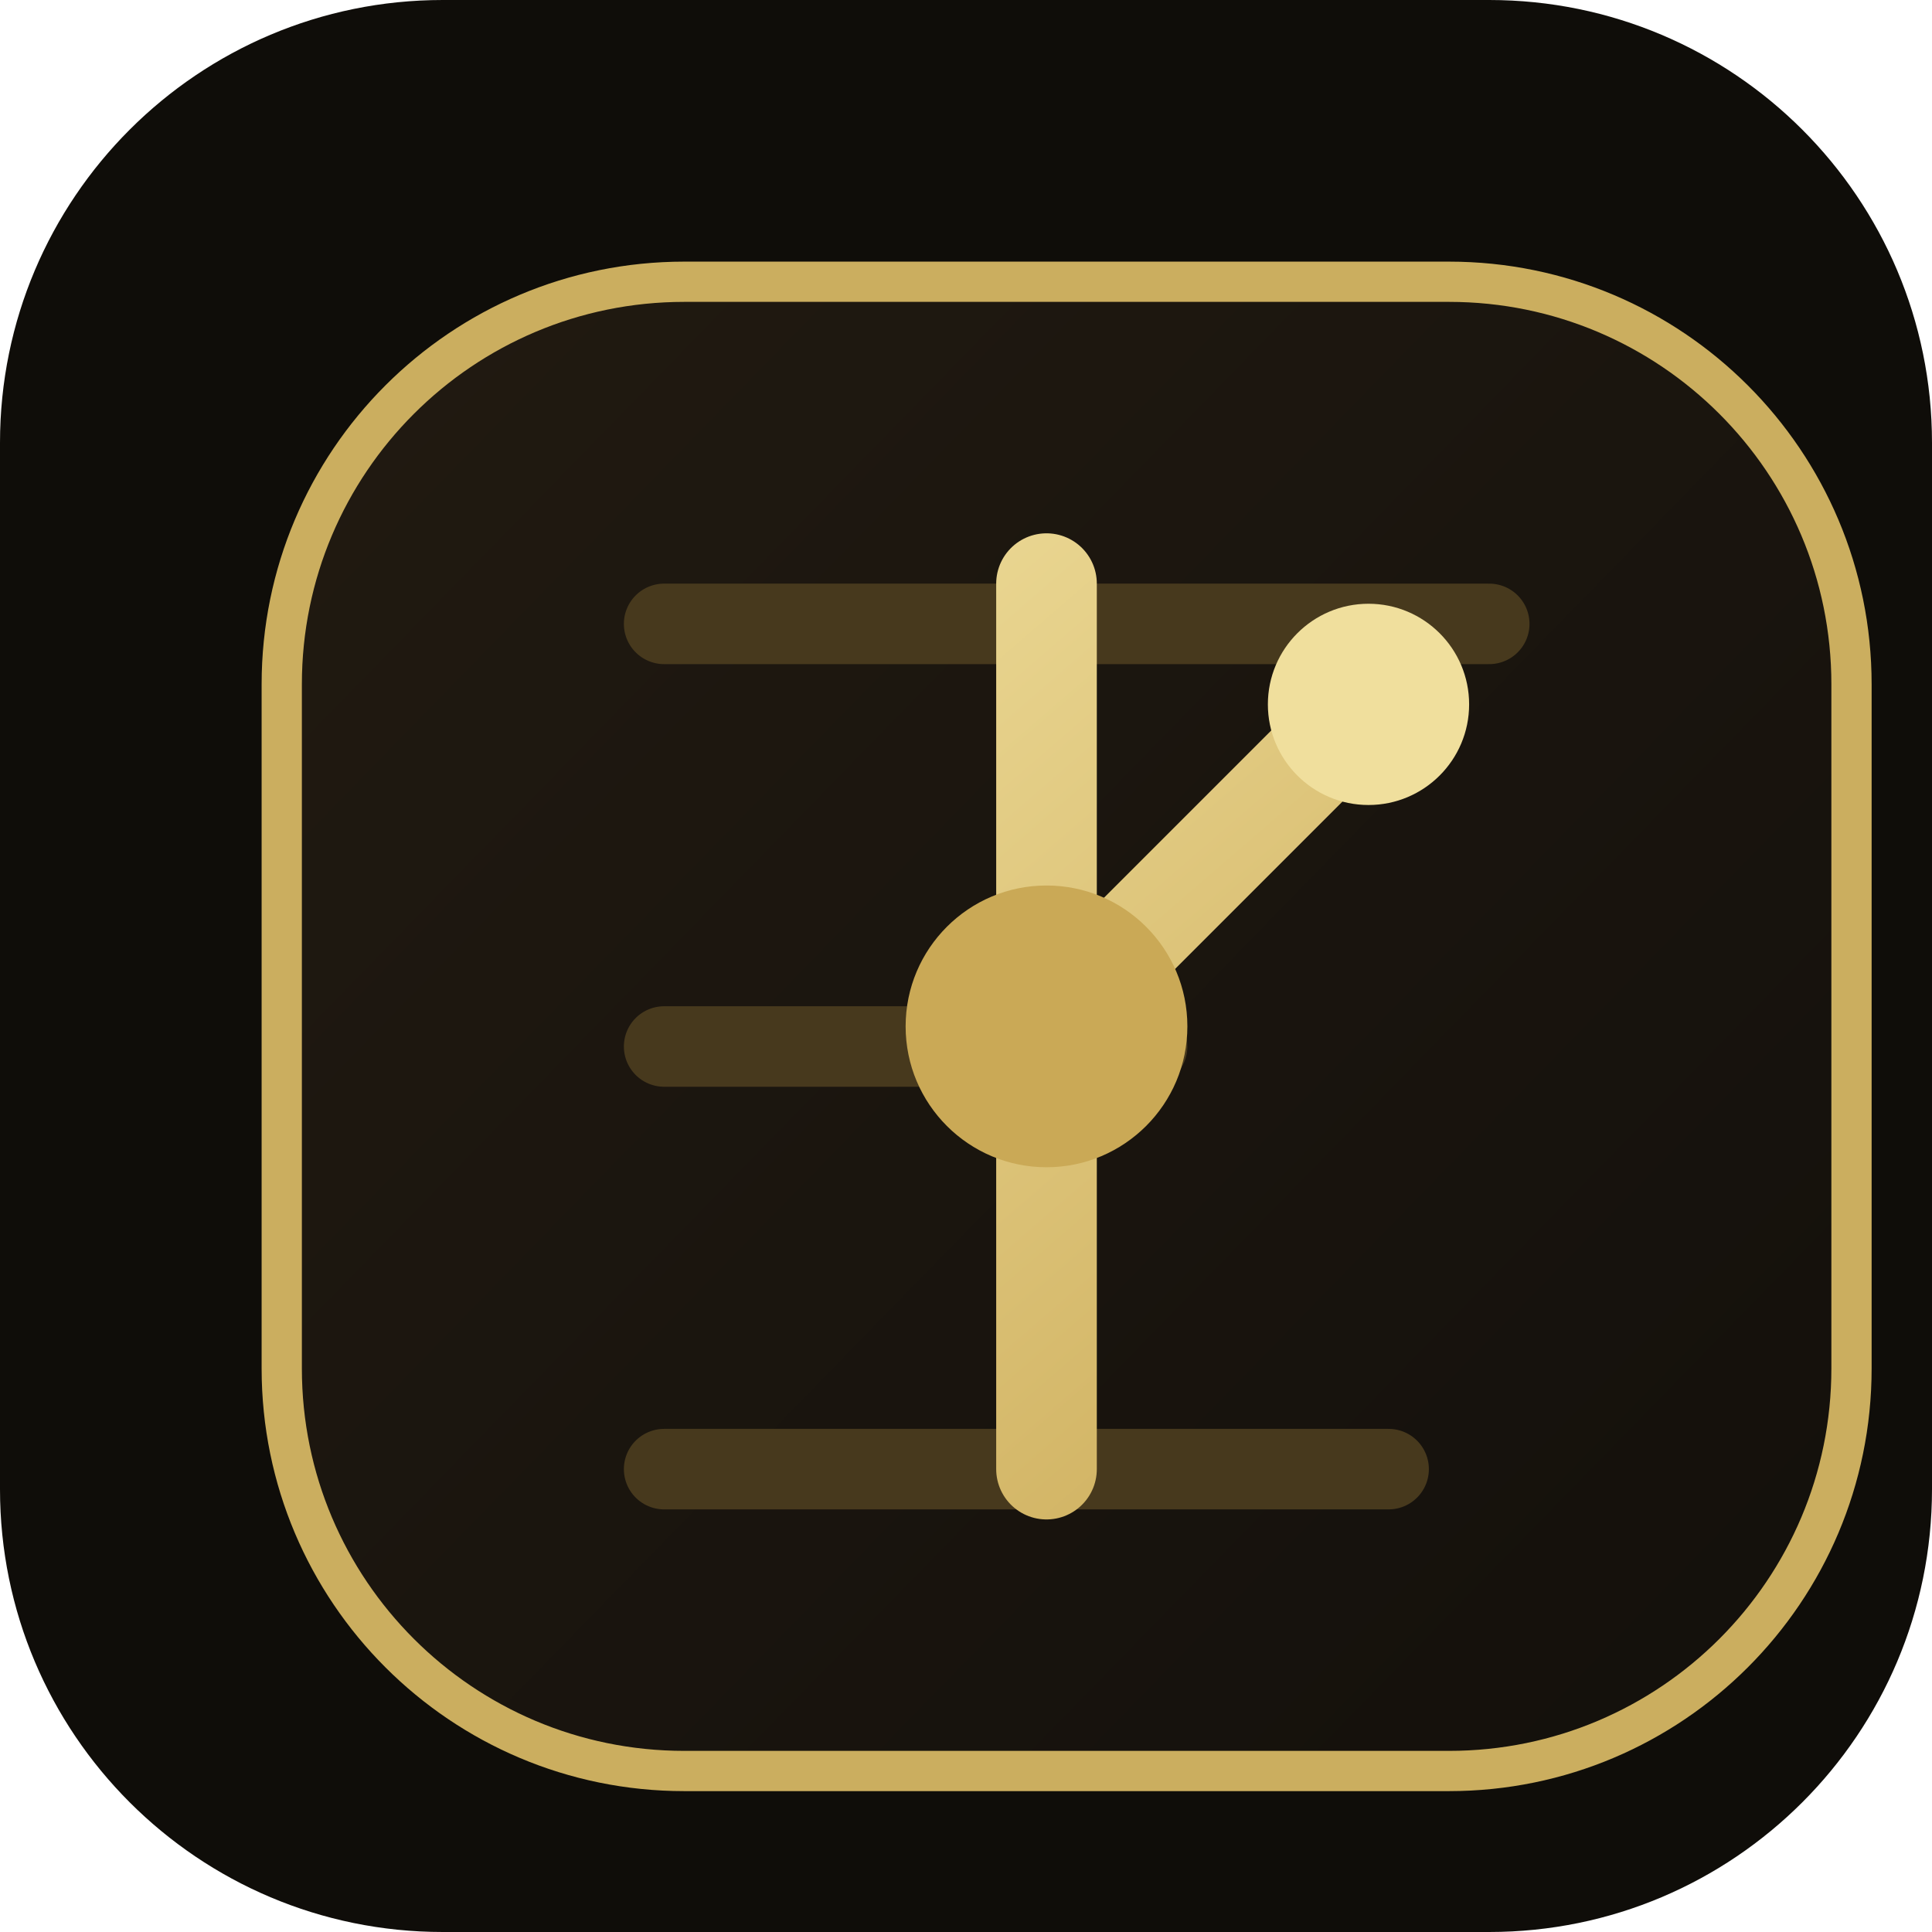
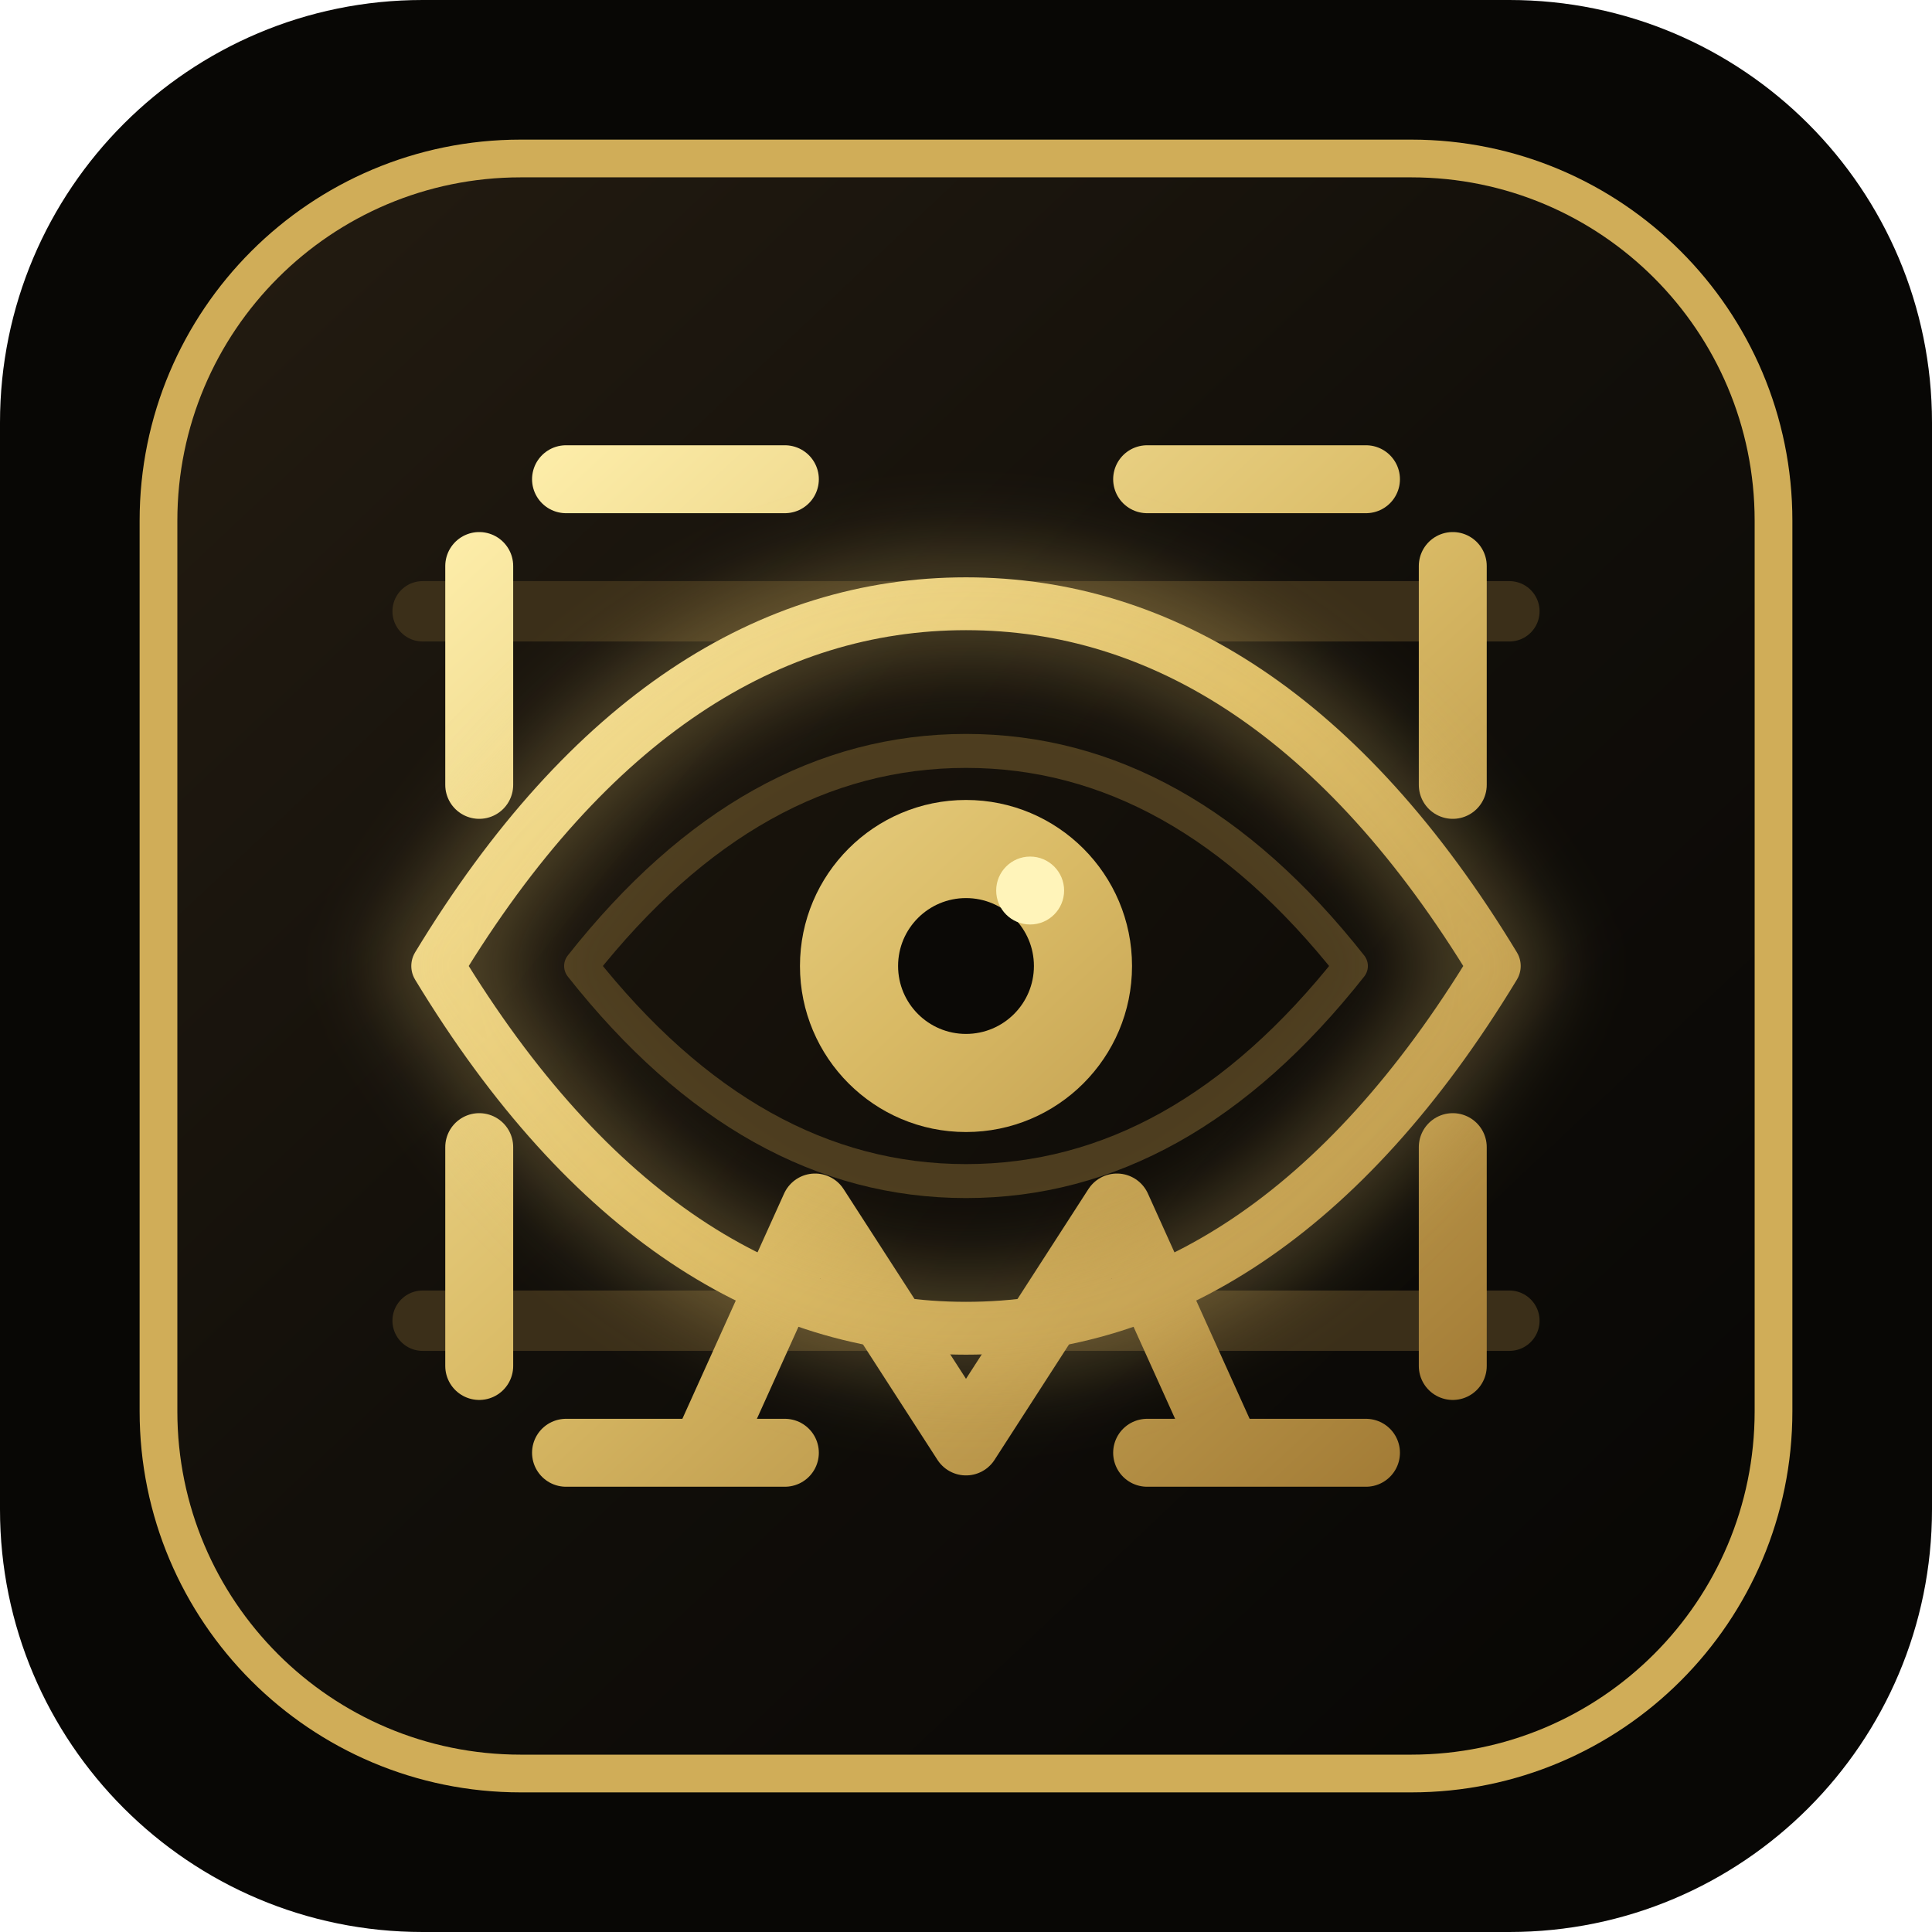
- <svg xmlns="http://www.w3.org/2000/svg" viewBox="0 0 96 96" fill="none">
+ <svg xmlns="http://www.w3.org/2000/svg" viewBox="0 0 512 512" fill="none">
  <defs>
-     <linearGradient id="frameV4" x1="16" y1="14" x2="96" y2="92" gradientUnits="userSpaceOnUse">
-       <stop stop-color="#211a11" />
-       <stop offset="1" stop-color="#120f0b" />
+     <linearGradient id="watchBg" x1="54" y1="42" x2="458" y2="470" gradientUnits="userSpaceOnUse">
+       <stop stop-color="#241c11" />
+       <stop offset="0.48" stop-color="#120f0a" />
+       <stop offset="1" stop-color="#070604" />
    </linearGradient>
-     <linearGradient id="glyphV4" x1="34" y1="24" x2="78" y2="75" gradientUnits="userSpaceOnUse">
-       <stop stop-color="#F0DF9D" />
-       <stop offset="1" stop-color="#CAA956" />
+     <linearGradient id="watchGold" x1="128" y1="120" x2="390" y2="404" gradientUnits="userSpaceOnUse">
+       <stop stop-color="#fff0ad" />
+       <stop offset="0.48" stop-color="#d9ba65" />
+       <stop offset="1" stop-color="#9c7430" />
    </linearGradient>
+     <linearGradient id="watchGlass" x1="122" y1="142" x2="390" y2="356" gradientUnits="userSpaceOnUse">
+       <stop stop-color="#1d170e" />
+       <stop offset="1" stop-color="#0b0906" />
+     </linearGradient>
+     <filter id="watchGlow" x="58" y="72" width="396" height="364" color-interpolation-filters="sRGB" filterUnits="userSpaceOnUse">
+       <feGaussianBlur stdDeviation="10" />
+     </filter>
  </defs>
-   <rect width="96" height="96" rx="22" fill="#0F0D09" />
-   <rect x="14" y="14" width="78" height="74" rx="20" fill="url(#frameV4)" stroke="#CBAE5F" stroke-width="2" />
-   <path d="M33 31h41" stroke="#47391D" stroke-width="4" stroke-linecap="round" />
-   <path d="M33 52h24" stroke="#47391D" stroke-width="4" stroke-linecap="round" />
-   <path d="M33 73h36" stroke="#47391D" stroke-width="4" stroke-linecap="round" />
-   <path d="M52 29v44" stroke="url(#glyphV4)" stroke-width="5" stroke-linecap="round" />
-   <path d="m52 51 16-16" stroke="url(#glyphV4)" stroke-width="5" stroke-linecap="round" />
-   <circle cx="68" cy="35" r="5" fill="#F0DF9D" />
-   <circle cx="52" cy="51" r="7" fill="#CAA956" />
+   <rect width="512" height="512" rx="112" fill="#080705" />
+   <rect x="42" y="42" width="428" height="428" rx="96" fill="url(#watchBg)" stroke="#d0ad58" stroke-width="10" />
+   <path d="M112 162h288M112 350h288" stroke="#3b2f19" stroke-width="16" stroke-linecap="round" />
+   <path d="M116 256c40-66 88-96 140-96s100 30 140 96c-40 66-88 96-140 96s-100-30-140-96Z" fill="url(#watchGlass)" stroke="url(#watchGold)" stroke-width="14" stroke-linejoin="round" />
+   <path d="M154 256c30-38 64-57 102-57s72 19 102 57c-30 38-64 57-102 57s-72-19-102-57Z" stroke="#4d3d1f" stroke-width="9" stroke-linejoin="round" />
+   <circle cx="256" cy="256" r="44" fill="url(#watchGold)" />
+   <circle cx="256" cy="256" r="18" fill="#0b0906" />
+   <circle cx="273" cy="236" r="9" fill="#fff4ba" />
+   <path d="M150 127h58M127 150v58M304 127h58M385 150v58M127 304v58M150 385h58M385 304v58M304 385h58" stroke="url(#watchGold)" stroke-width="18" stroke-linecap="round" />
+   <path d="M188 382l28-62 40 62 40-62 28 62" stroke="url(#watchGold)" stroke-width="18" stroke-linecap="round" stroke-linejoin="round" />
+   <path d="M116 256c40-66 88-96 140-96s100 30 140 96c-40 66-88 96-140 96s-100-30-140-96Z" stroke="#f5d77b" stroke-opacity="0.24" stroke-width="28" filter="url(#watchGlow)" />
</svg>
